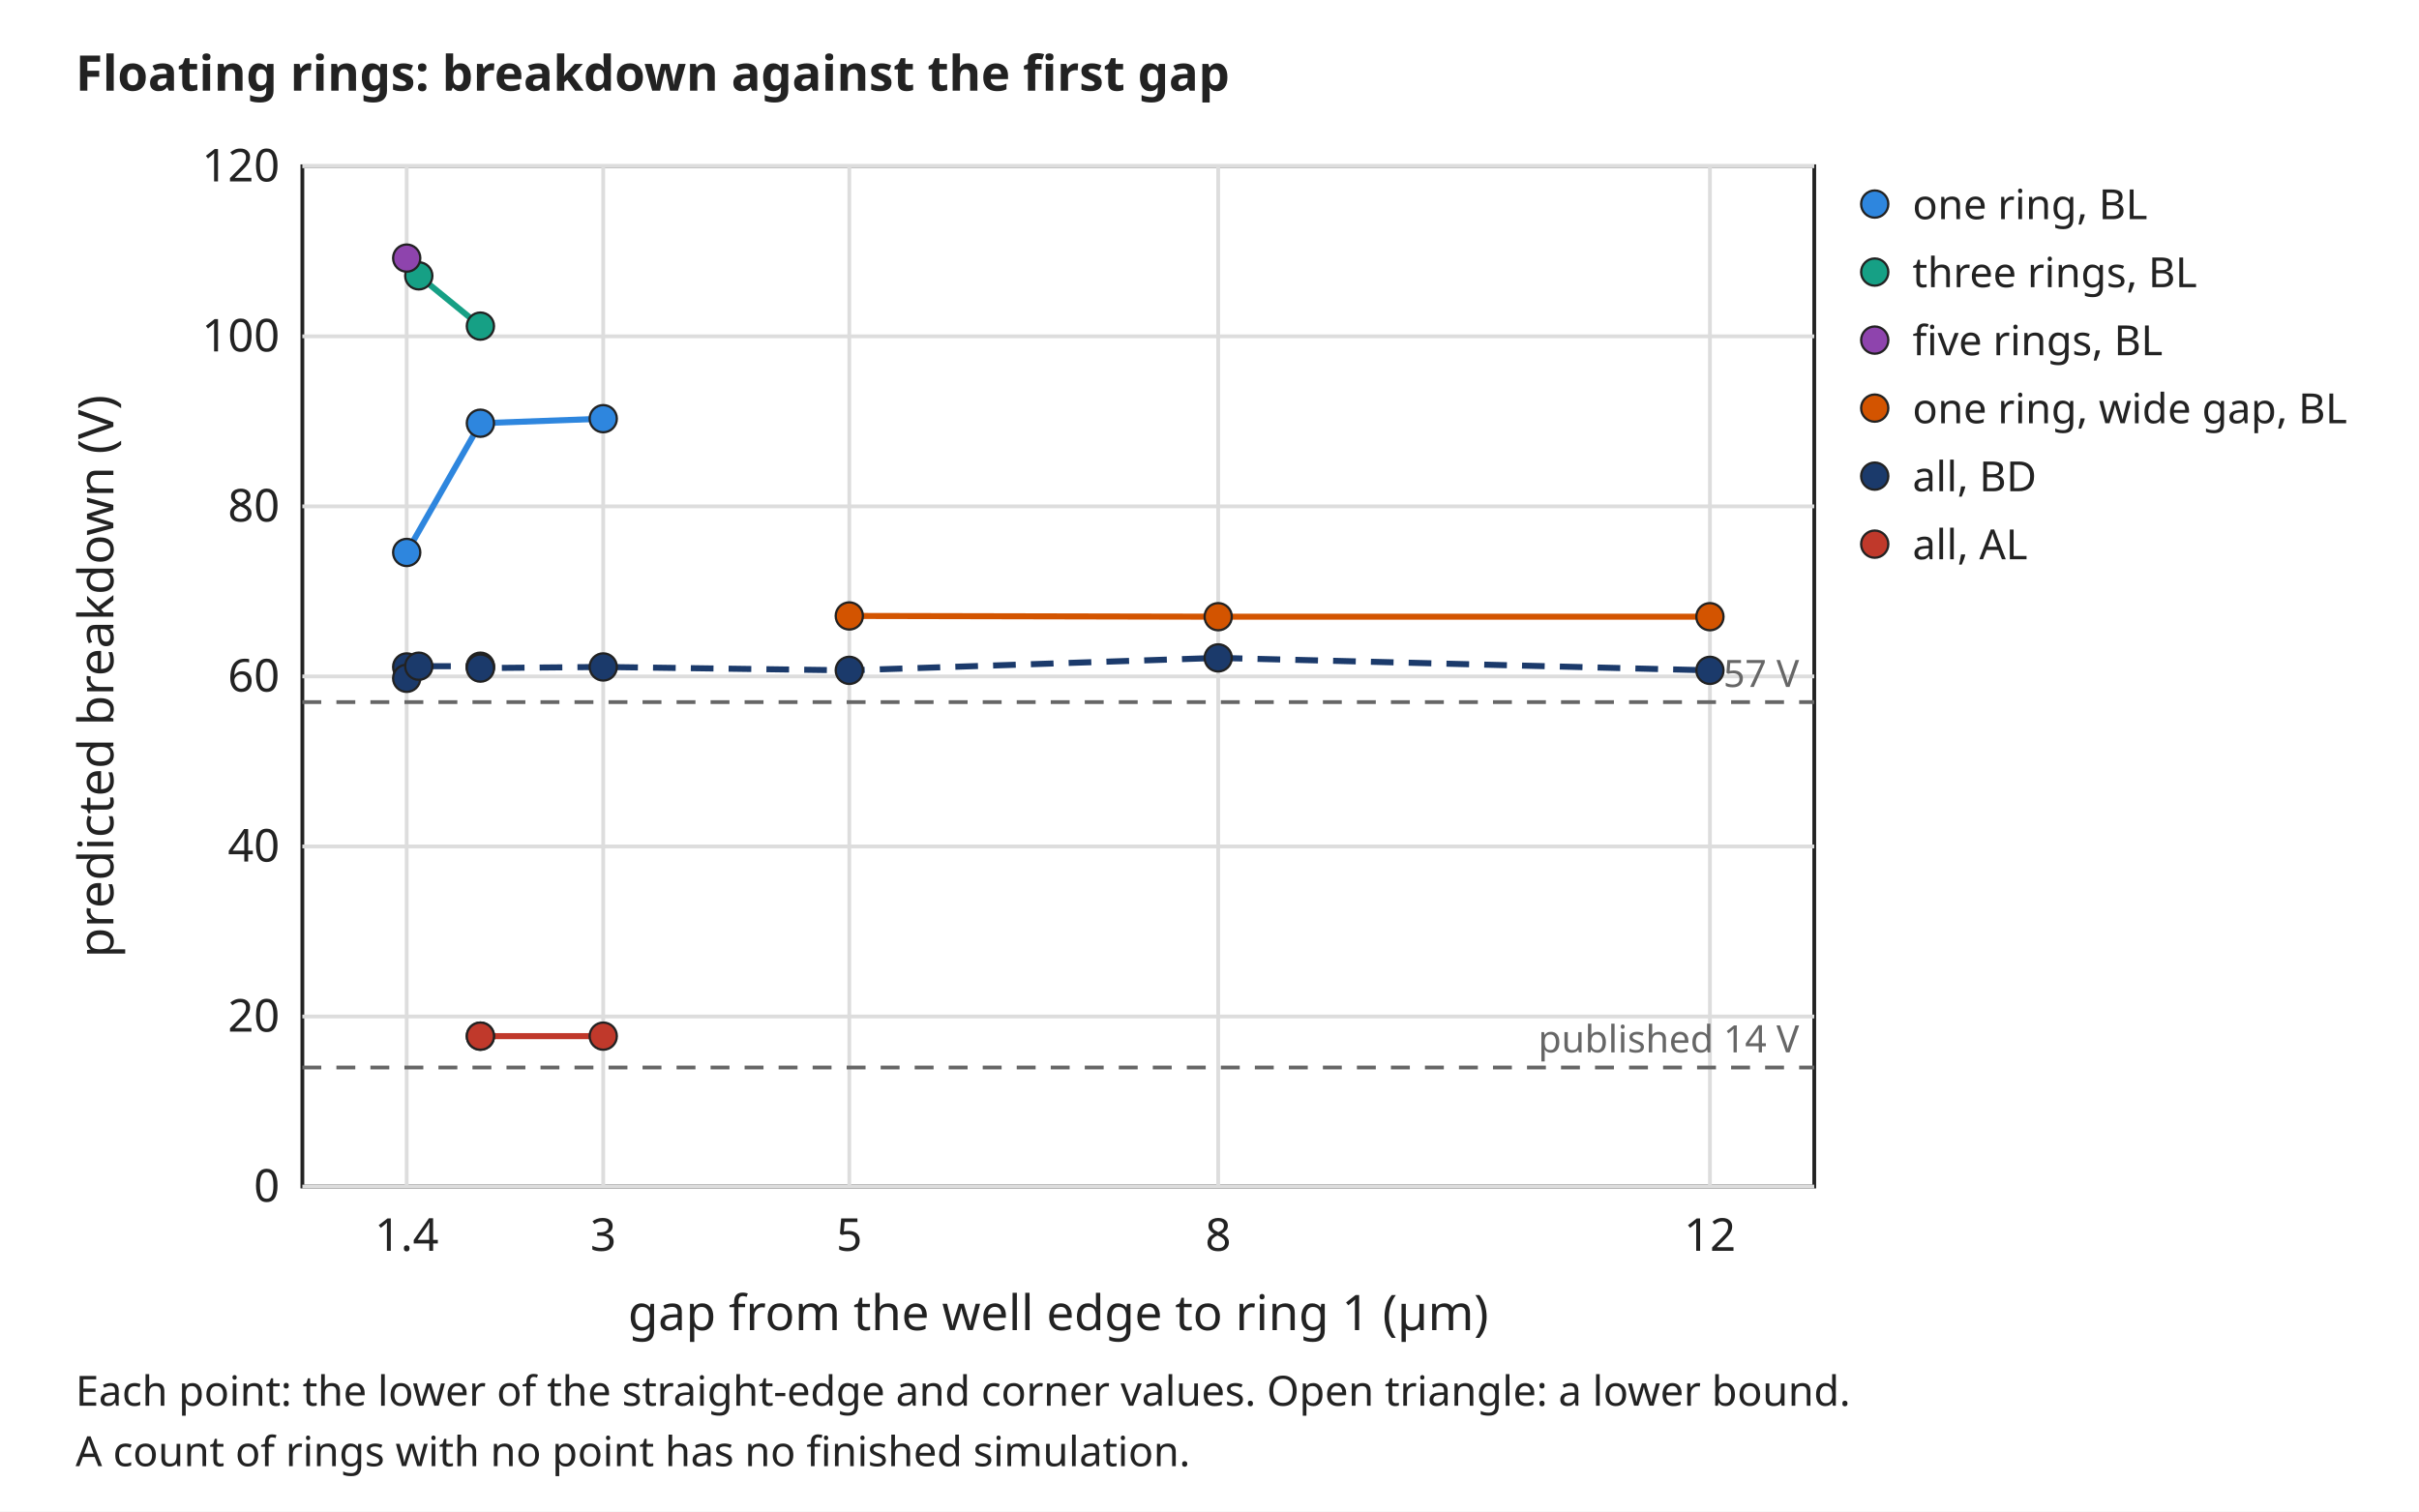
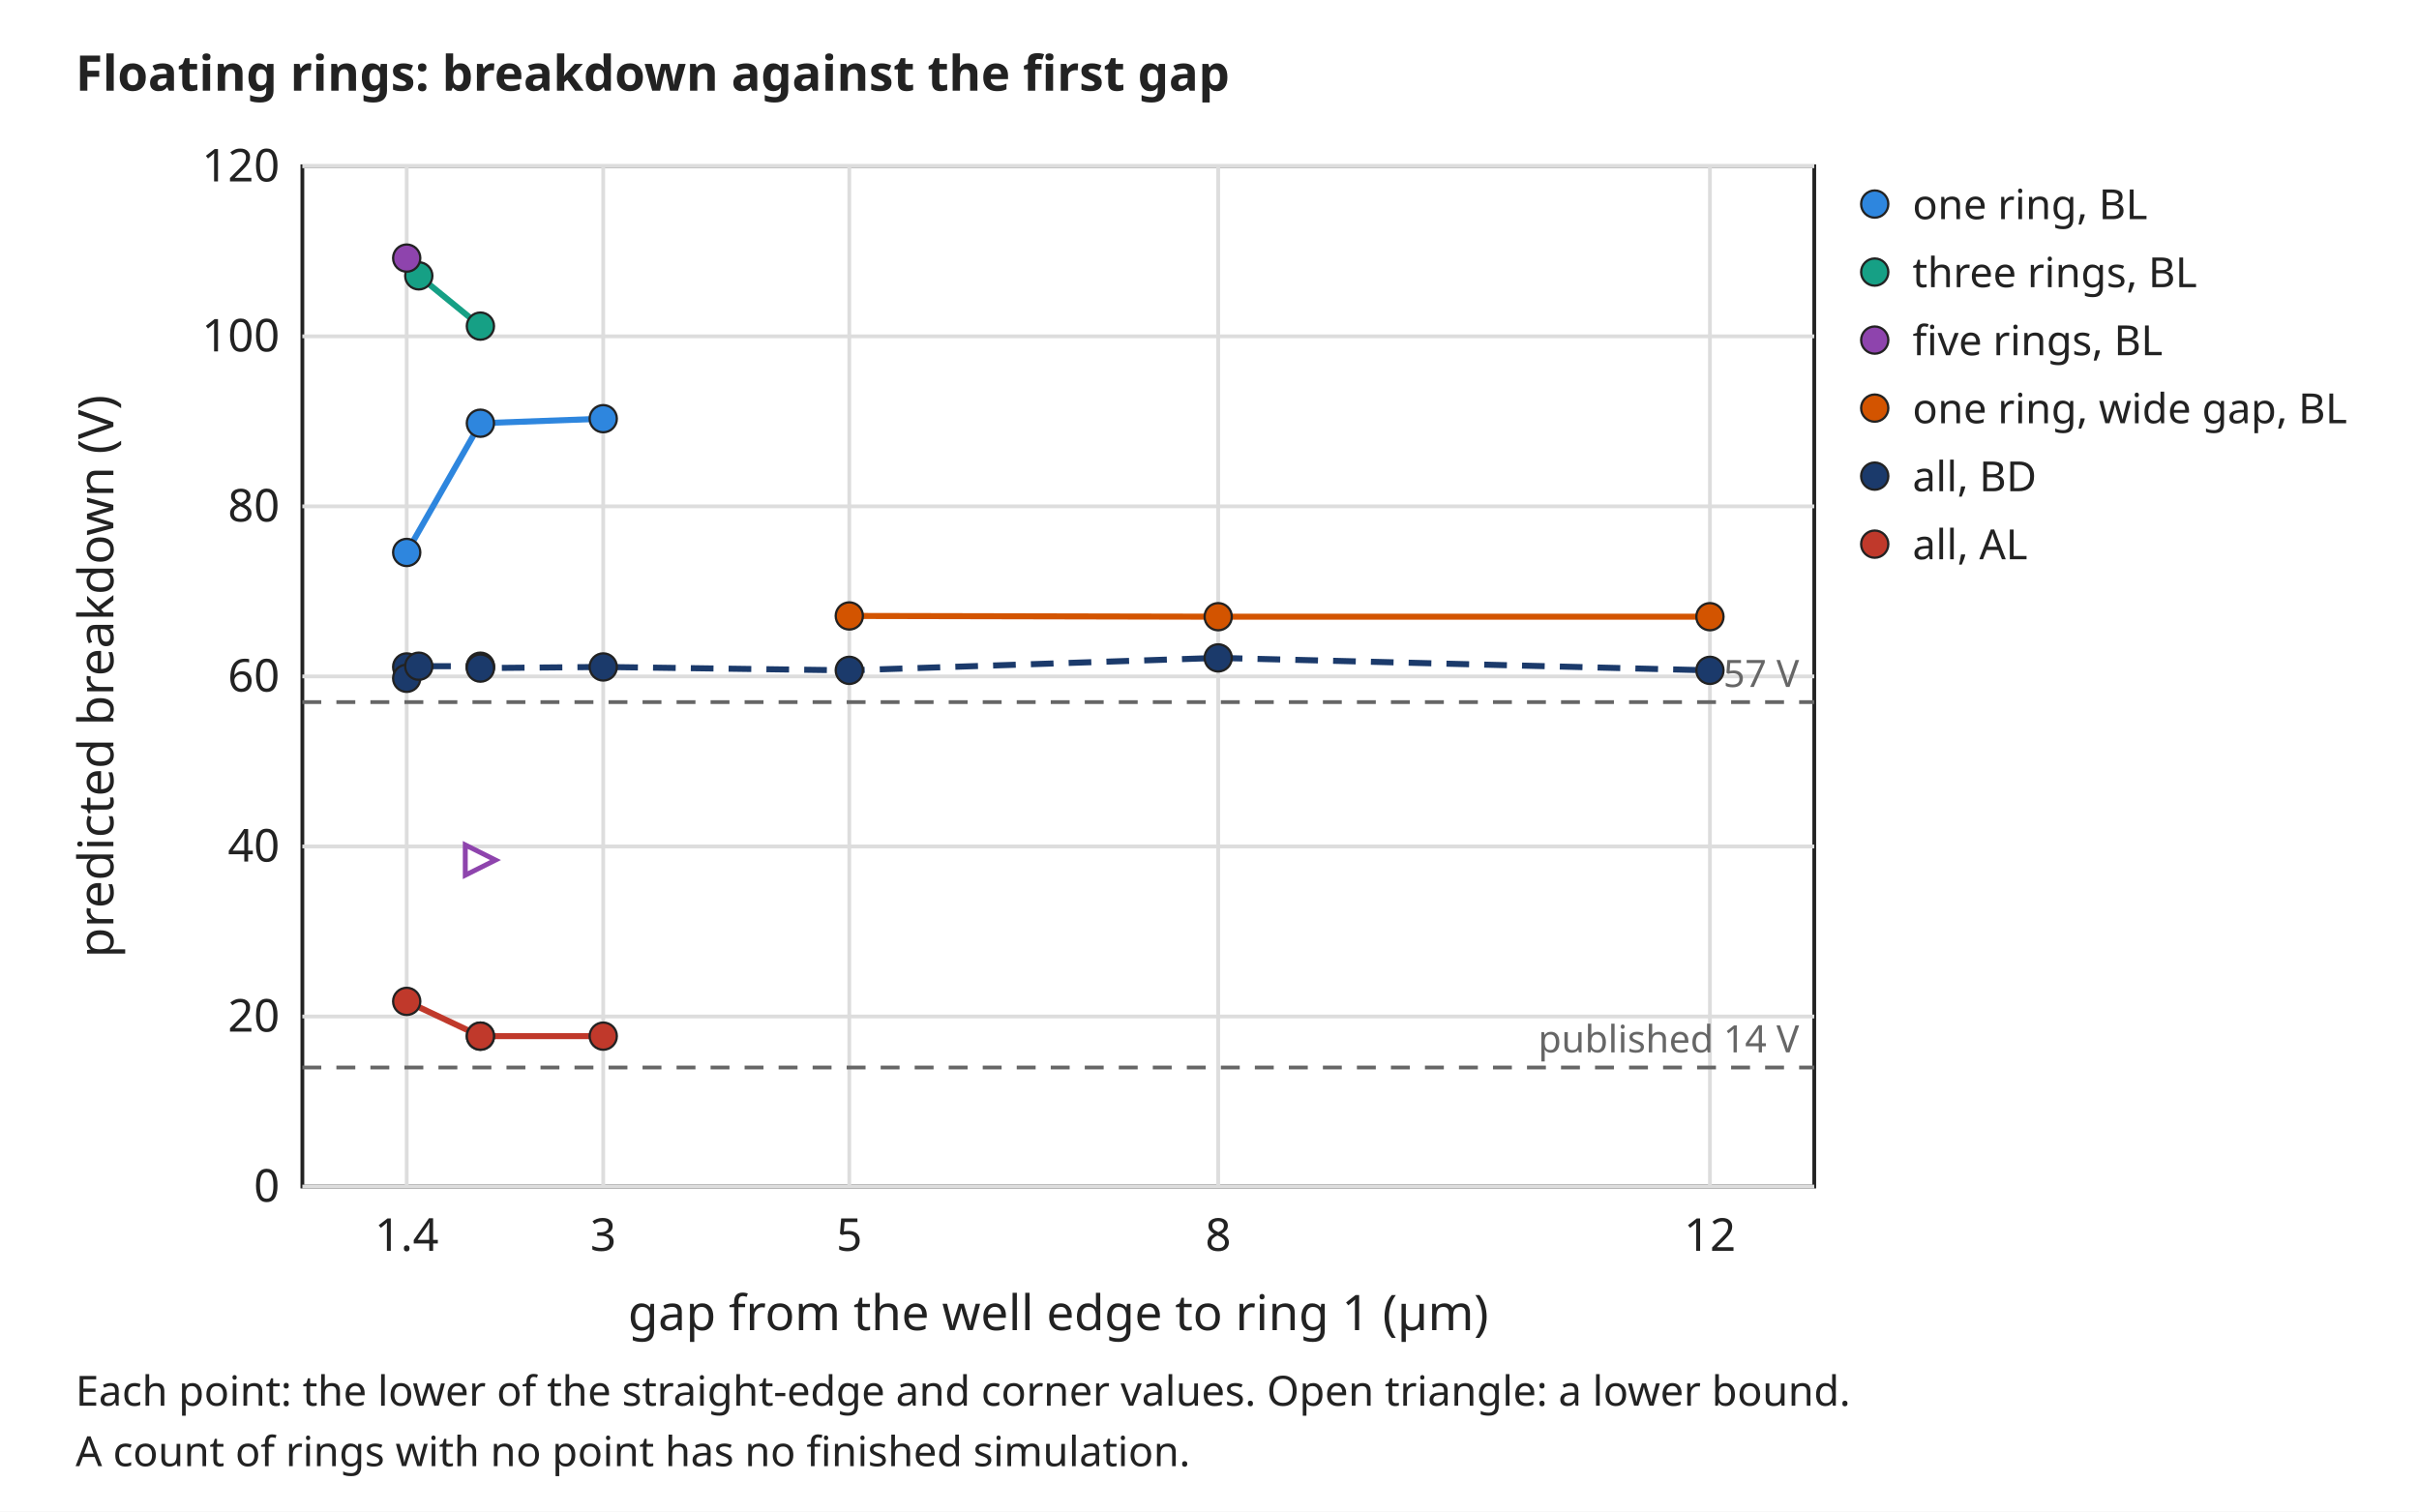
<svg xmlns="http://www.w3.org/2000/svg" width="640" height="400" viewBox="0 0 640 400" font-family="sans-serif" font-size="13">
  <rect width="640" height="400" fill="white" />
  <text x="20" y="24" text-anchor="start" font-size="13" font-weight="bold" fill="#222222">Floating rings: breakdown against the first gap</text>
  <rect x="80" y="44" width="400" height="270" rx="0" fill="none" stroke="#222222" />
  <line x1="107.6" y1="44" x2="107.6" y2="314" stroke="#dddddd" stroke-width="1" />
  <text x="107.6" y="331" text-anchor="middle" font-size="12" font-weight="normal" fill="#222222">1.4</text>
  <line x1="159.6" y1="44" x2="159.6" y2="314" stroke="#dddddd" stroke-width="1" />
  <text x="159.6" y="331" text-anchor="middle" font-size="12" font-weight="normal" fill="#222222">3</text>
  <line x1="224.7" y1="44" x2="224.7" y2="314" stroke="#dddddd" stroke-width="1" />
  <text x="224.7" y="331" text-anchor="middle" font-size="12" font-weight="normal" fill="#222222">5</text>
  <line x1="322.3" y1="44" x2="322.3" y2="314" stroke="#dddddd" stroke-width="1" />
  <text x="322.3" y="331" text-anchor="middle" font-size="12" font-weight="normal" fill="#222222">8</text>
  <line x1="452.4" y1="44" x2="452.4" y2="314" stroke="#dddddd" stroke-width="1" />
  <text x="452.4" y="331" text-anchor="middle" font-size="12" font-weight="normal" fill="#222222">12</text>
  <line x1="80" y1="314.0" x2="480" y2="314.0" stroke="#dddddd" stroke-width="1" />
  <text x="74" y="318.0" text-anchor="end" font-size="12" font-weight="normal" fill="#222222">0</text>
  <line x1="80" y1="269.0" x2="480" y2="269.0" stroke="#dddddd" stroke-width="1" />
  <text x="74" y="273.0" text-anchor="end" font-size="12" font-weight="normal" fill="#222222">20</text>
  <line x1="80" y1="224.0" x2="480" y2="224.0" stroke="#dddddd" stroke-width="1" />
  <text x="74" y="228.0" text-anchor="end" font-size="12" font-weight="normal" fill="#222222">40</text>
  <line x1="80" y1="179.0" x2="480" y2="179.0" stroke="#dddddd" stroke-width="1" />
  <text x="74" y="183.0" text-anchor="end" font-size="12" font-weight="normal" fill="#222222">60</text>
  <line x1="80" y1="134.0" x2="480" y2="134.0" stroke="#dddddd" stroke-width="1" />
  <text x="74" y="138.0" text-anchor="end" font-size="12" font-weight="normal" fill="#222222">80</text>
  <line x1="80" y1="89.0" x2="480" y2="89.0" stroke="#dddddd" stroke-width="1" />
  <text x="74" y="93.0" text-anchor="end" font-size="12" font-weight="normal" fill="#222222">100</text>
  <line x1="80" y1="44.0" x2="480" y2="44.0" stroke="#dddddd" stroke-width="1" />
  <text x="74" y="48.0" text-anchor="end" font-size="12" font-weight="normal" fill="#222222">120</text>
  <text x="280.0" y="352" text-anchor="middle" font-size="13" font-weight="normal" fill="#222222">gap from the well edge to ring 1 (µm)</text>
  <text x="30" y="179.0" text-anchor="middle" font-size="13" font-weight="normal" fill="#222222" transform="rotate(-90 30 179.0)">predicted breakdown (V)</text>
  <line x1="80" y1="282.5" x2="480" y2="282.5" stroke="#666666" stroke-width="1" stroke-dasharray="5 4" />
  <text x="476" y="278.5" text-anchor="end" font-size="10" font-weight="normal" fill="#666666">published 14 V</text>
  <line x1="80" y1="185.8" x2="480" y2="185.8" stroke="#666666" stroke-width="1" stroke-dasharray="5 4" />
  <text x="476" y="181.8" text-anchor="end" font-size="10" font-weight="normal" fill="#666666">57 V</text>
  <polyline points="107.6,146.2 127.1,112.0 159.6,110.8" stroke="#2e86de" stroke-width="1.6" fill="none" />
  <circle cx="107.6" cy="146.2" r="3.6" fill="#2e86de" stroke="#222222" stroke-width="0.6" />
  <circle cx="127.1" cy="112.0" r="3.6" fill="#2e86de" stroke="#222222" stroke-width="0.6" />
  <circle cx="159.6" cy="110.8" r="3.6" fill="#2e86de" stroke="#222222" stroke-width="0.6" />
  <circle cx="496.0" cy="54.0" r="3.6" fill="#2e86de" stroke="#222222" stroke-width="0.6" />
  <text x="506" y="58" text-anchor="start" font-size="11" font-weight="normal" fill="#222222">one ring, BL</text>
  <polyline points="110.8,73.0 127.1,86.3" stroke="#16a085" stroke-width="1.6" fill="none" />
  <circle cx="110.8" cy="73.0" r="3.6" fill="#16a085" stroke="#222222" stroke-width="0.6" />
  <circle cx="127.1" cy="86.3" r="3.6" fill="#16a085" stroke="#222222" stroke-width="0.6" />
  <circle cx="496.0" cy="72.0" r="3.6" fill="#16a085" stroke="#222222" stroke-width="0.6" />
  <text x="506" y="76" text-anchor="start" font-size="11" font-weight="normal" fill="#222222">three rings, BL</text>
  <circle cx="107.6" cy="68.3" r="3.6" fill="#8e44ad" stroke="#222222" stroke-width="0.6" />
+   <path d="M123.1,223.6 L131.1,227.6 L123.1,231.6 Z" fill="white" stroke="#8e44ad" stroke-width="1.3" />
  <circle cx="496.0" cy="90.0" r="3.6" fill="#8e44ad" stroke="#222222" stroke-width="0.6" />
  <text x="506" y="94" text-anchor="start" font-size="11" font-weight="normal" fill="#222222">five rings, BL</text>
  <polyline points="224.7,163.0 322.3,163.2 452.4,163.2" stroke="#d35400" stroke-width="1.6" fill="none" />
  <circle cx="224.7" cy="163.0" r="3.6" fill="#d35400" stroke="#222222" stroke-width="0.6" />
  <circle cx="322.3" cy="163.2" r="3.6" fill="#d35400" stroke="#222222" stroke-width="0.6" />
  <circle cx="452.4" cy="163.2" r="3.6" fill="#d35400" stroke="#222222" stroke-width="0.6" />
  <circle cx="496.0" cy="108.0" r="3.6" fill="#d35400" stroke="#222222" stroke-width="0.6" />
  <text x="506" y="112" text-anchor="start" font-size="11" font-weight="normal" fill="#222222">one ring, wide gap, BL</text>
  <polyline points="107.6,176.5 107.6,179.5 110.8,176.3 127.1,176.3 127.1,176.5 127.1,176.8 159.6,176.5 224.7,177.4 322.3,174.1 452.4,177.4" stroke="#1b3a6b" stroke-width="1.6" fill="none" stroke-dasharray="6 4" />
  <circle cx="107.6" cy="176.5" r="3.6" fill="#1b3a6b" stroke="#222222" stroke-width="0.6" />
  <circle cx="107.6" cy="179.5" r="3.6" fill="#1b3a6b" stroke="#222222" stroke-width="0.6" />
  <circle cx="110.8" cy="176.3" r="3.6" fill="#1b3a6b" stroke="#222222" stroke-width="0.6" />
  <circle cx="127.1" cy="176.3" r="3.6" fill="#1b3a6b" stroke="#222222" stroke-width="0.6" />
  <circle cx="127.1" cy="176.5" r="3.6" fill="#1b3a6b" stroke="#222222" stroke-width="0.6" />
  <circle cx="127.1" cy="176.8" r="3.6" fill="#1b3a6b" stroke="#222222" stroke-width="0.6" />
  <circle cx="159.6" cy="176.5" r="3.6" fill="#1b3a6b" stroke="#222222" stroke-width="0.6" />
  <circle cx="224.7" cy="177.4" r="3.6" fill="#1b3a6b" stroke="#222222" stroke-width="0.6" />
  <circle cx="322.3" cy="174.1" r="3.6" fill="#1b3a6b" stroke="#222222" stroke-width="0.6" />
  <circle cx="452.4" cy="177.4" r="3.6" fill="#1b3a6b" stroke="#222222" stroke-width="0.6" />
  <circle cx="496.0" cy="126.0" r="3.6" fill="#1b3a6b" stroke="#222222" stroke-width="0.6" />
  <text x="506" y="130" text-anchor="start" font-size="11" font-weight="normal" fill="#222222">all, BD</text>
-   <polyline points="127.1,274.2 127.1,274.2 159.6,274.2" stroke="#c0392b" stroke-width="1.6" fill="none" />
+   <polyline points="107.6,265.0 127.1,274.2 127.1,274.2 159.6,274.2" stroke="#c0392b" stroke-width="1.6" fill="none" />
+   <circle cx="107.6" cy="265.0" r="3.6" fill="#c0392b" stroke="#222222" stroke-width="0.6" />
  <circle cx="127.1" cy="274.2" r="3.6" fill="#c0392b" stroke="#222222" stroke-width="0.6" />
  <circle cx="127.1" cy="274.2" r="3.6" fill="#c0392b" stroke="#222222" stroke-width="0.6" />
  <circle cx="159.6" cy="274.2" r="3.6" fill="#c0392b" stroke="#222222" stroke-width="0.6" />
  <circle cx="496.0" cy="144.0" r="3.6" fill="#c0392b" stroke="#222222" stroke-width="0.6" />
  <text x="506" y="148" text-anchor="start" font-size="11" font-weight="normal" fill="#222222">all, AL</text>
  <text x="20" y="372" text-anchor="start" font-size="11" font-weight="normal" fill="#222222">Each point: the lower of the straight-edge and corner values. Open triangle: a lower bound.</text>
  <text x="20" y="388" text-anchor="start" font-size="11" font-weight="normal" fill="#222222">A count of rings with no point has no finished simulation.</text>
</svg>
